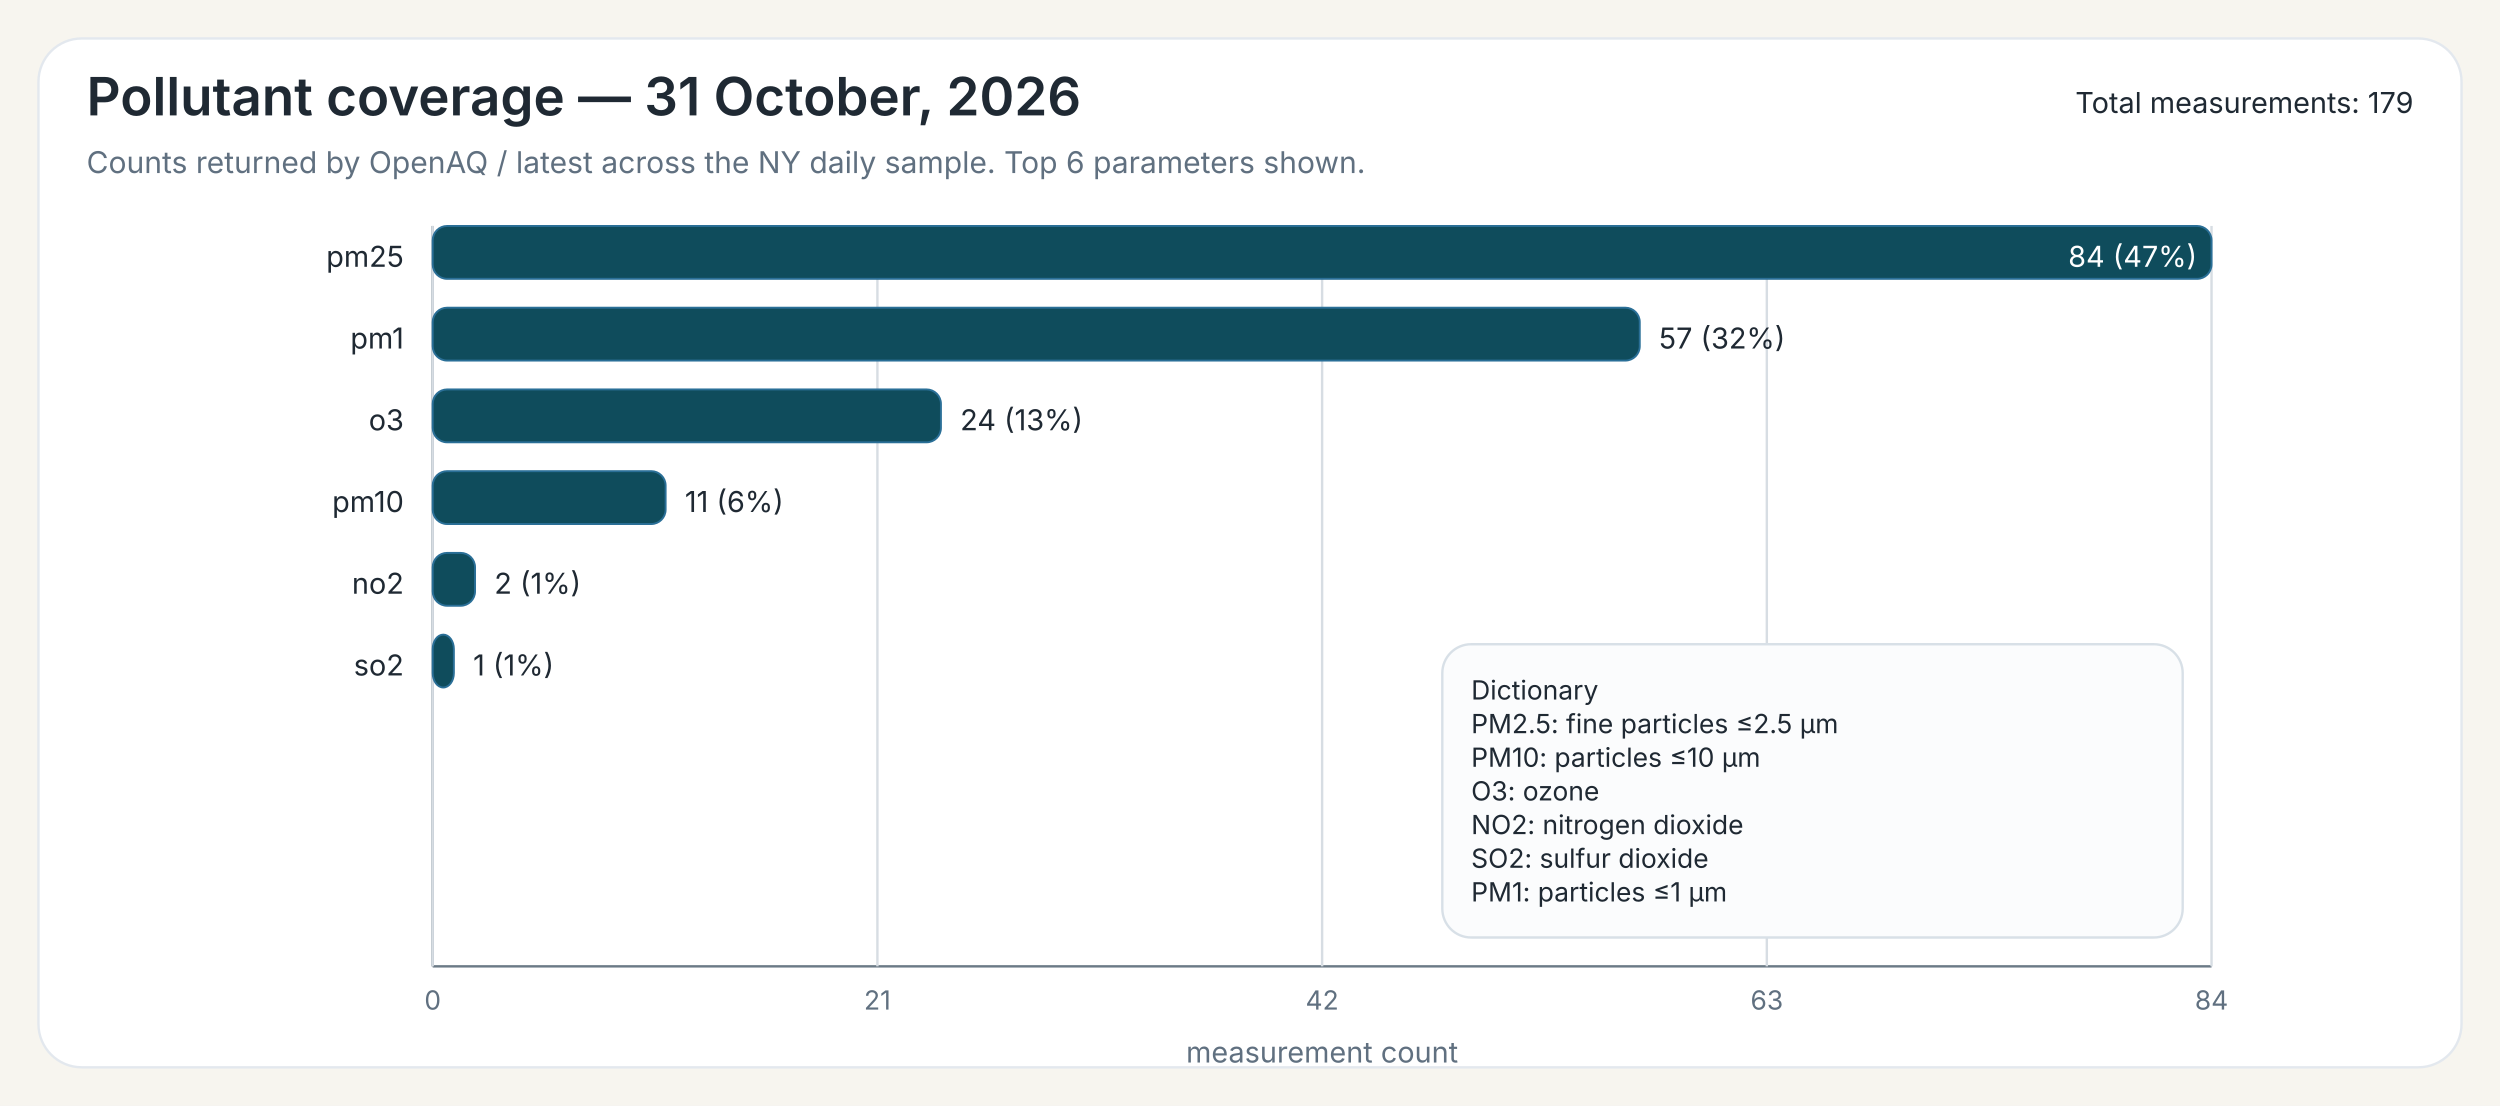
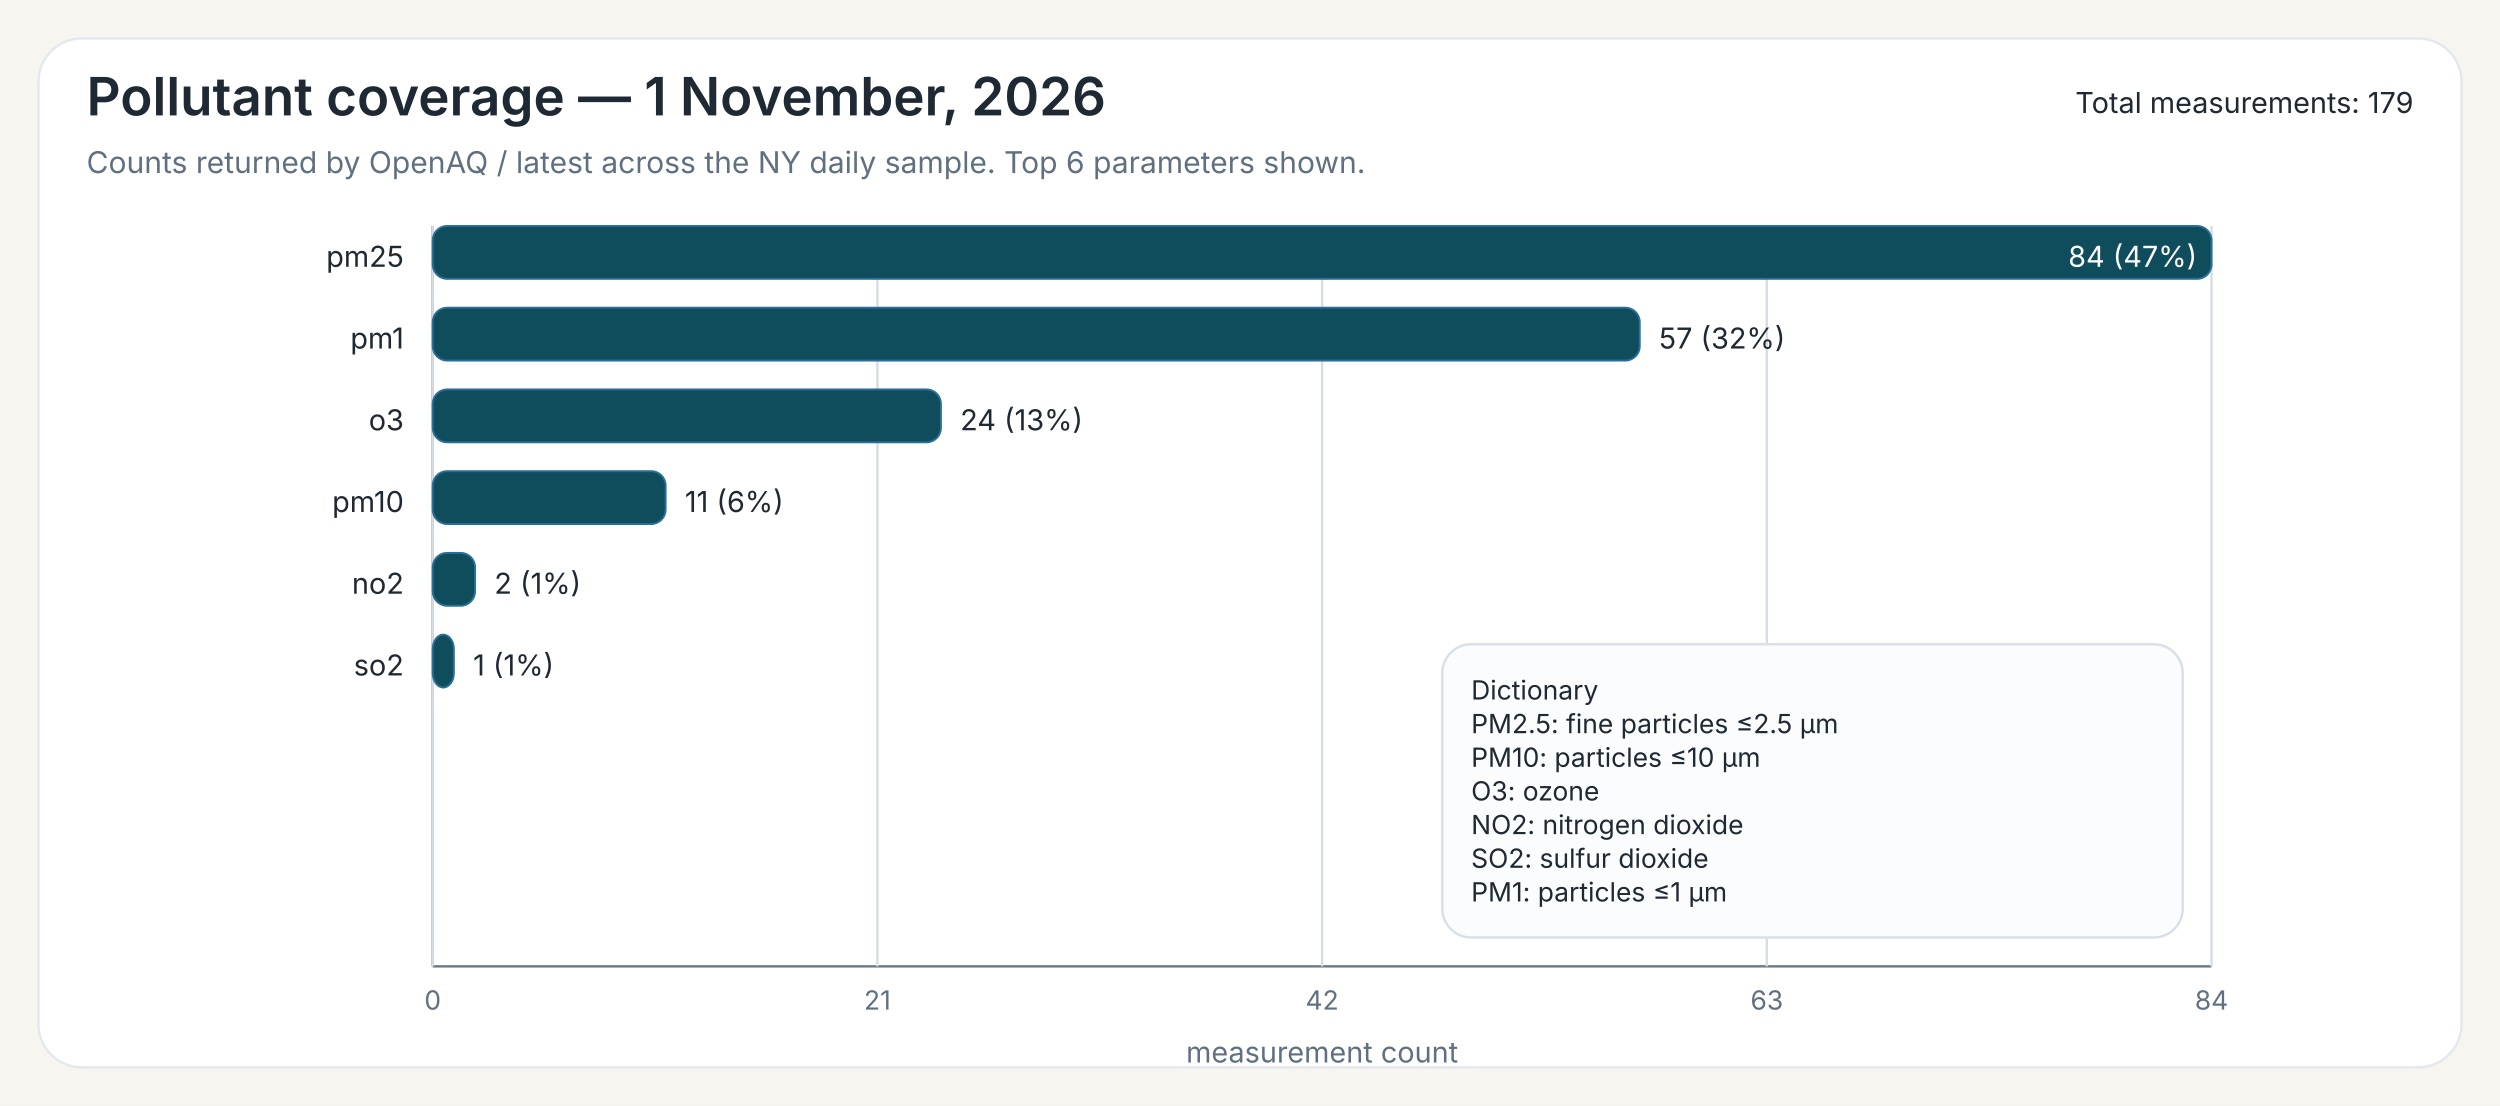
<svg xmlns="http://www.w3.org/2000/svg" width="1040" height="460">
  <rect x="0" y="0" width="1040" height="460" fill="#F7F5EF" />
  <rect x="16" y="16" width="1008" height="428" rx="18" ry="18" fill="#FFFFFF" stroke="#E3E8EE" stroke-width="1" />
-   <text x="36" y="48" font-family="Public Sans, Inter, Aptos, Segoe UI, Arial, sans-serif" font-size="22" font-weight="600" fill="#1F2933">Pollutant coverage — 31 October, 2026</text>
+   <text x="36" y="48" font-family="Public Sans, Inter, Aptos, Segoe UI, Arial, sans-serif" font-size="22" font-weight="600" fill="#1F2933">Pollutant coverage — 1 November, 2026</text>
  <text x="36" y="72" font-family="Public Sans, Inter, Aptos, Segoe UI, Arial, sans-serif" font-size="12.5" font-weight="400" fill="#607080">Counts returned by OpenAQ / latest across the NY daily sample. Top 6 parameters shown.</text>
  <text x="1004" y="47" font-family="Public Sans, Inter, Aptos, Segoe UI, Arial, sans-serif" font-size="12" text-anchor="end" fill="#1F2933">Total measurements: 179</text>
  <line x1="180" y1="94" x2="180" y2="402" stroke="#6B7A86" stroke-width="1" />
  <line x1="180" y1="402" x2="920" y2="402" stroke="#6B7A86" stroke-width="1" />
  <line x1="180.00" y1="94" x2="180.00" y2="402" stroke="#D7DDE3" stroke-width="1" />
  <text x="180.00" y="420" font-family="Inter, Aptos, Segoe UI, Arial, sans-serif" font-size="11" text-anchor="middle" fill="#607080">0</text>
  <line x1="365.00" y1="94" x2="365.00" y2="402" stroke="#D7DDE3" stroke-width="1" />
  <text x="365.00" y="420" font-family="Inter, Aptos, Segoe UI, Arial, sans-serif" font-size="11" text-anchor="middle" fill="#607080">21</text>
  <line x1="550.00" y1="94" x2="550.00" y2="402" stroke="#D7DDE3" stroke-width="1" />
  <text x="550.00" y="420" font-family="Inter, Aptos, Segoe UI, Arial, sans-serif" font-size="11" text-anchor="middle" fill="#607080">42</text>
  <line x1="735.00" y1="94" x2="735.00" y2="402" stroke="#D7DDE3" stroke-width="1" />
  <text x="735.00" y="420" font-family="Inter, Aptos, Segoe UI, Arial, sans-serif" font-size="11" text-anchor="middle" fill="#607080">63</text>
  <line x1="920.00" y1="94" x2="920.00" y2="402" stroke="#D7DDE3" stroke-width="1" />
  <text x="920.00" y="420" font-family="Inter, Aptos, Segoe UI, Arial, sans-serif" font-size="11" text-anchor="middle" fill="#607080">84</text>
  <text x="550.00" y="442" font-family="Inter, Aptos, Segoe UI, Arial, sans-serif" font-size="12" text-anchor="middle" fill="#607080">measurement count</text>
  <text x="168" y="111" font-family="Inter, Aptos, Segoe UI, Arial, sans-serif" font-size="12" text-anchor="end" fill="#1F2933">pm25</text>
  <rect x="180" y="94" width="740.00" height="22" rx="6" ry="6" fill="#0F4C5C" stroke="#2A6F97" stroke-width="0.8" />
  <text x="914.00" y="111" font-family="Inter, Aptos, Segoe UI, Arial, sans-serif" font-size="12" fill="white" text-anchor="end">84 (47%)</text>
  <text x="168" y="145" font-family="Inter, Aptos, Segoe UI, Arial, sans-serif" font-size="12" text-anchor="end" fill="#1F2933">pm1</text>
  <rect x="180" y="128" width="502.14" height="22" rx="6" ry="6" fill="#0F4C5C" stroke="#2A6F97" stroke-width="0.8" />
  <text x="690.14" y="145" font-family="Inter, Aptos, Segoe UI, Arial, sans-serif" font-size="12" fill="#1F2933">57 (32%)</text>
  <text x="168" y="179" font-family="Inter, Aptos, Segoe UI, Arial, sans-serif" font-size="12" text-anchor="end" fill="#1F2933">o3</text>
  <rect x="180" y="162" width="211.43" height="22" rx="6" ry="6" fill="#0F4C5C" stroke="#2A6F97" stroke-width="0.8" />
  <text x="399.43" y="179" font-family="Inter, Aptos, Segoe UI, Arial, sans-serif" font-size="12" fill="#1F2933">24 (13%)</text>
  <text x="168" y="213" font-family="Inter, Aptos, Segoe UI, Arial, sans-serif" font-size="12" text-anchor="end" fill="#1F2933">pm10</text>
  <rect x="180" y="196" width="96.90" height="22" rx="6" ry="6" fill="#0F4C5C" stroke="#2A6F97" stroke-width="0.8" />
  <text x="284.90" y="213" font-family="Inter, Aptos, Segoe UI, Arial, sans-serif" font-size="12" fill="#1F2933">11 (6%)</text>
  <text x="168" y="247" font-family="Inter, Aptos, Segoe UI, Arial, sans-serif" font-size="12" text-anchor="end" fill="#1F2933">no2</text>
  <rect x="180" y="230" width="17.62" height="22" rx="6" ry="6" fill="#0F4C5C" stroke="#2A6F97" stroke-width="0.8" />
  <text x="205.62" y="247" font-family="Inter, Aptos, Segoe UI, Arial, sans-serif" font-size="12" fill="#1F2933">2 (1%)</text>
  <text x="168" y="281" font-family="Inter, Aptos, Segoe UI, Arial, sans-serif" font-size="12" text-anchor="end" fill="#1F2933">so2</text>
  <rect x="180" y="264" width="8.81" height="22" rx="6" ry="6" fill="#0F4C5C" stroke="#2A6F97" stroke-width="0.8" />
  <text x="196.81" y="281" font-family="Inter, Aptos, Segoe UI, Arial, sans-serif" font-size="12" fill="#1F2933">1 (1%)</text>
  <rect x="600.00" y="268.00" width="308" height="122" rx="12" ry="12" fill="#FBFCFD" stroke="#D8E0E7" stroke-width="1" />
  <text x="612.00" y="291.00" font-family="Inter, Aptos, Segoe UI, Arial, sans-serif" font-size="11" fill="#1F2933">Dictionary</text>
  <text x="612.00" y="305.00" font-family="Inter, Aptos, Segoe UI, Arial, sans-serif" font-size="11" fill="#1F2933">PM2.5: fine particles ≤2.5 µm</text>
  <text x="612.00" y="319.00" font-family="Inter, Aptos, Segoe UI, Arial, sans-serif" font-size="11" fill="#1F2933">PM10: particles ≤10 µm</text>
  <text x="612.00" y="333.00" font-family="Inter, Aptos, Segoe UI, Arial, sans-serif" font-size="11" fill="#1F2933">O3: ozone</text>
  <text x="612.00" y="347.00" font-family="Inter, Aptos, Segoe UI, Arial, sans-serif" font-size="11" fill="#1F2933">NO2: nitrogen dioxide</text>
  <text x="612.00" y="361.00" font-family="Inter, Aptos, Segoe UI, Arial, sans-serif" font-size="11" fill="#1F2933">SO2: sulfur dioxide</text>
  <text x="612.00" y="375.00" font-family="Inter, Aptos, Segoe UI, Arial, sans-serif" font-size="11" fill="#1F2933">PM1: particles ≤1 µm</text>
</svg>
